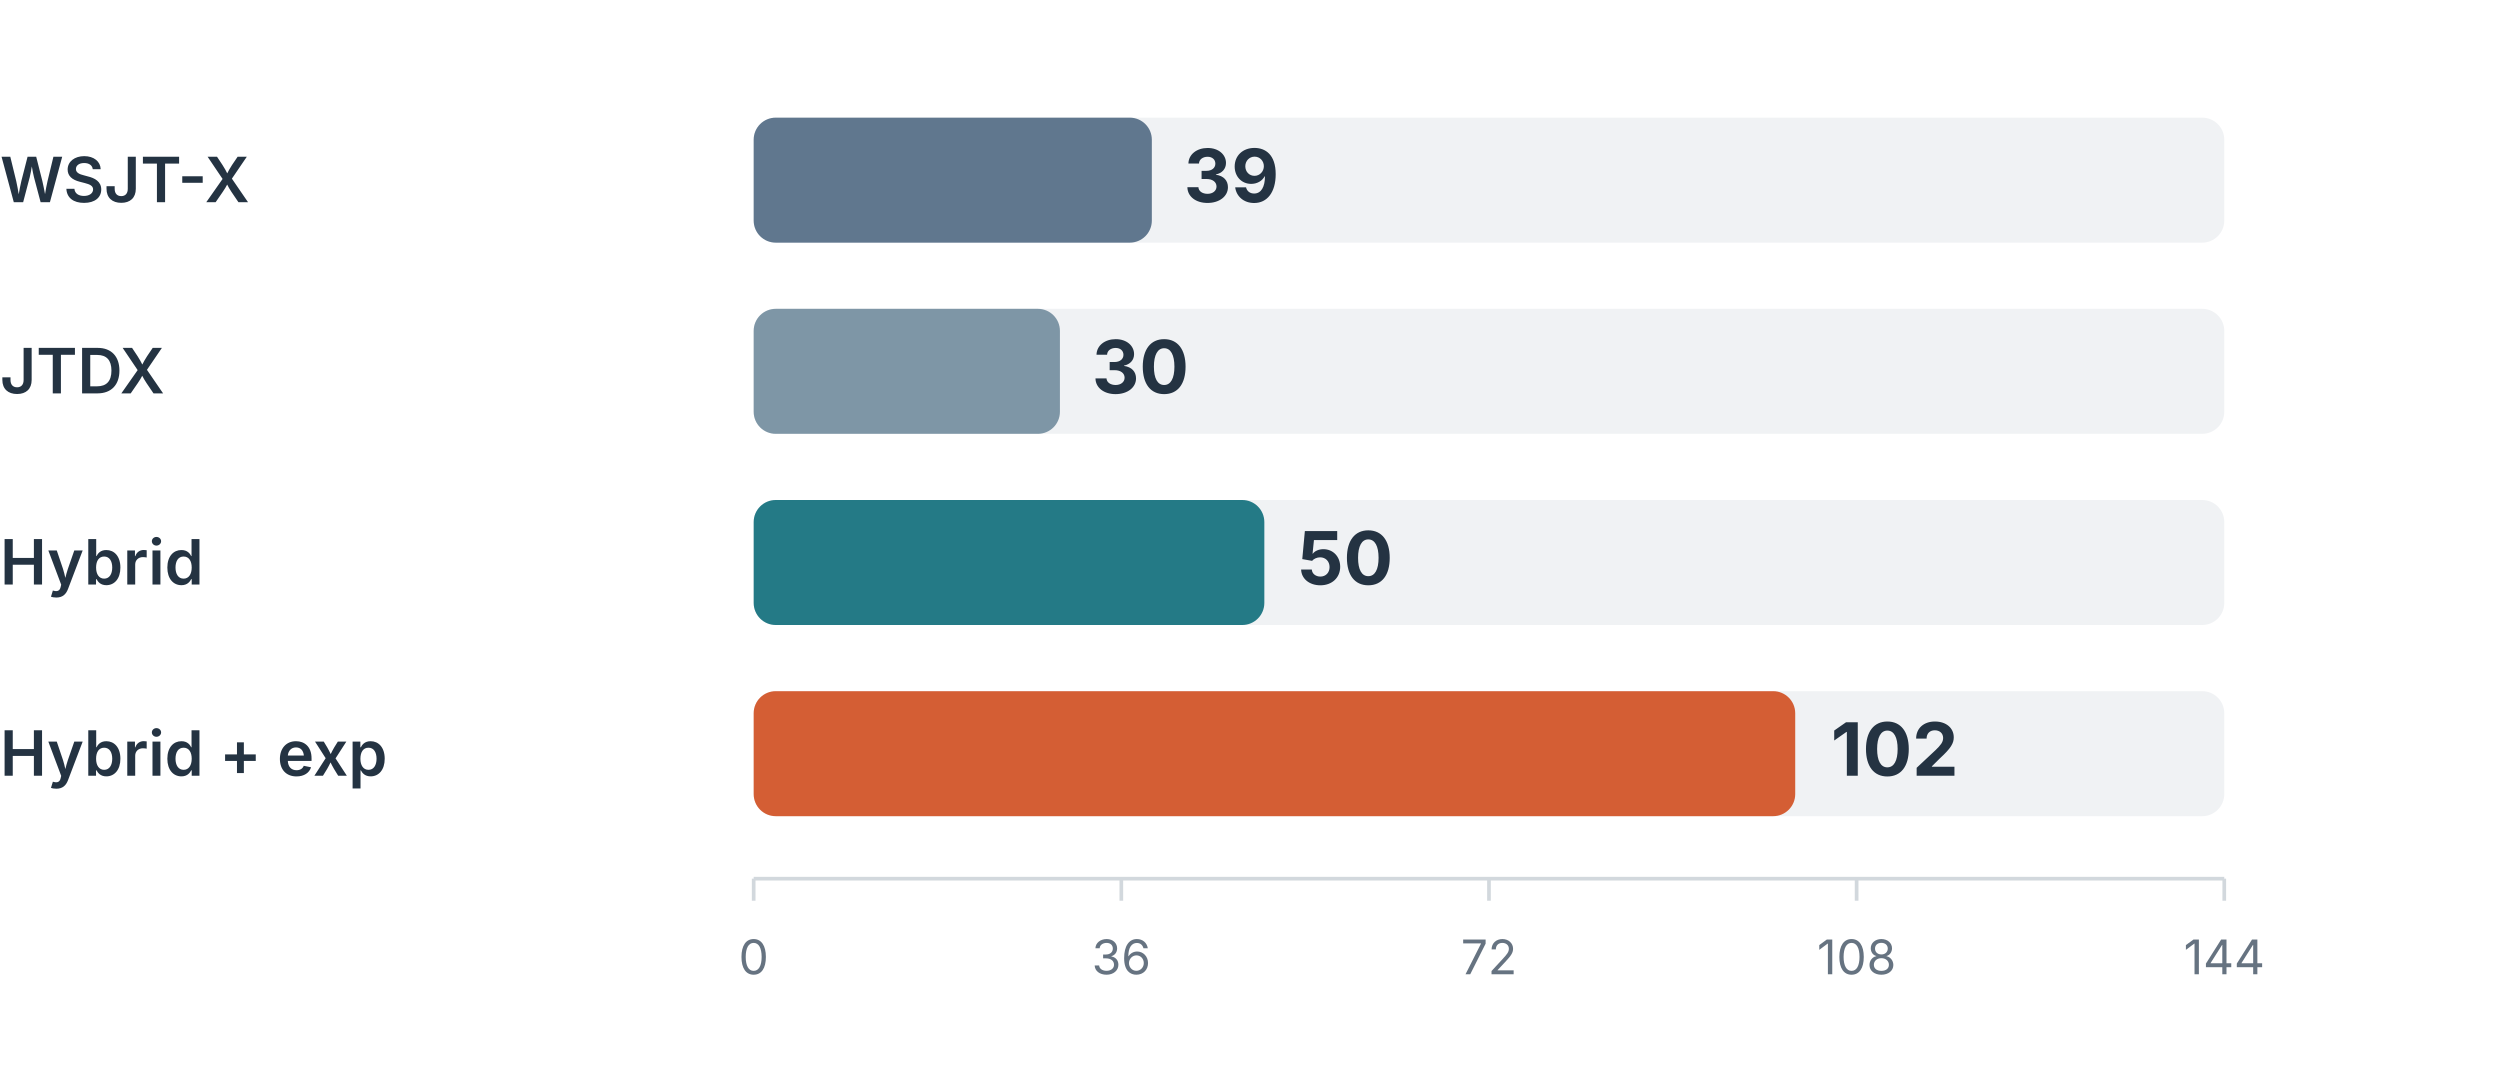
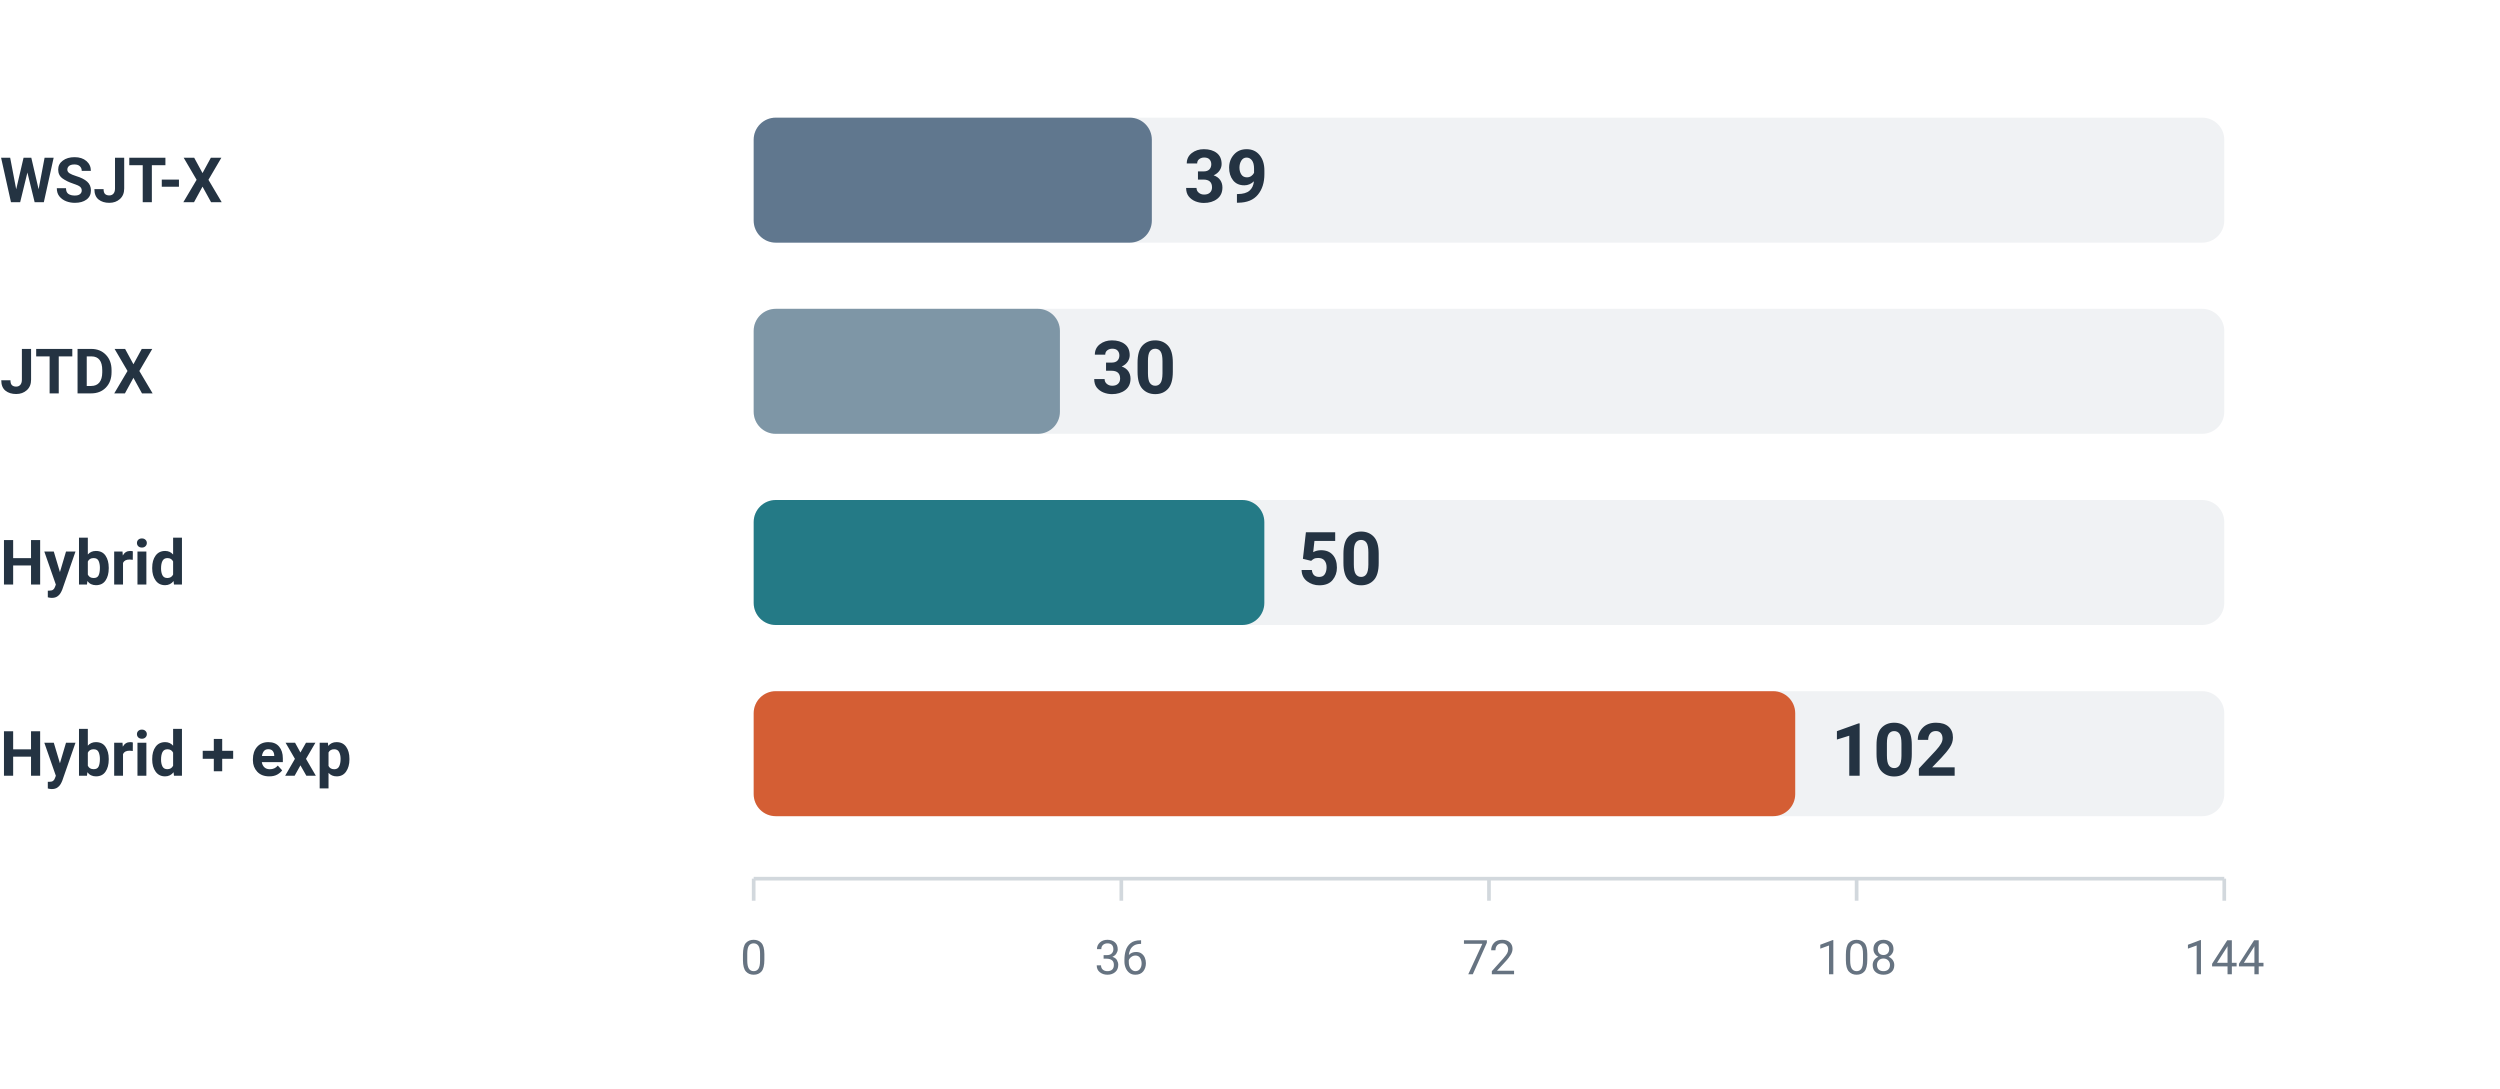
<svg xmlns="http://www.w3.org/2000/svg" viewBox="0 0 680 296" role="img" aria-labelledby="title description">
  <style>
-     text { font-family: system-ui, -apple-system, BlinkMacSystemFont, "Segoe UI", sans-serif; fill: #243342; }
+     text { font-family: system-ui, -apple-system, BlinkMacSystemFont, "Segoe UI", Roboto, "Noto Sans", "Liberation Sans", Arial, sans-serif; fill: #243342; }
    .label { font-size: 17px; font-weight: 600; }
    .value { font-size: 20px; font-weight: 700; }
    .axis { font-size: 13px; fill: #667381; }
  </style>
  <g aria-hidden="true">
    <rect x="205" y="32" width="400" height="34" rx="6" fill="#f0f2f4" />
    <rect x="205" y="84" width="400" height="34" rx="6" fill="#f0f2f4" />
    <rect x="205" y="136" width="400" height="34" rx="6" fill="#f0f2f4" />
    <rect x="205" y="188" width="400" height="34" rx="6" fill="#f0f2f4" />
    <rect x="205" y="32" width="108.3" height="34" rx="6" fill="#60778e" />
    <rect x="205" y="84" width="83.3" height="34" rx="6" fill="#7e96a6" />
    <rect x="205" y="136" width="138.9" height="34" rx="6" fill="#247a86" />
    <rect x="205" y="188" width="283.3" height="34" rx="6" fill="#d45e34" />
    <text class="label" x="0" y="55">WSJT-X</text>
    <text class="label" x="0" y="107">JTDX</text>
    <text class="label" x="0" y="159">Hybrid</text>
    <text class="label" x="0" y="211">Hybrid + exp</text>
    <text class="value" x="322" y="55">39</text>
    <text class="value" x="297" y="107">30</text>
    <text class="value" x="353" y="159">50</text>
    <text class="value" x="498" y="211">102</text>
    <path d="M205 239H605" stroke="#d2d8dd" />
    <path d="M205 239v6M305 239v6M405 239v6M505 239v6M605 239v6" stroke="#d2d8dd" />
    <text class="axis" x="205" y="265" text-anchor="middle">0</text>
    <text class="axis" x="305" y="265" text-anchor="middle">36</text>
    <text class="axis" x="405" y="265" text-anchor="middle">72</text>
    <text class="axis" x="505" y="265" text-anchor="middle">108</text>
    <text class="axis" x="605" y="265" text-anchor="middle">144</text>
  </g>
</svg>
